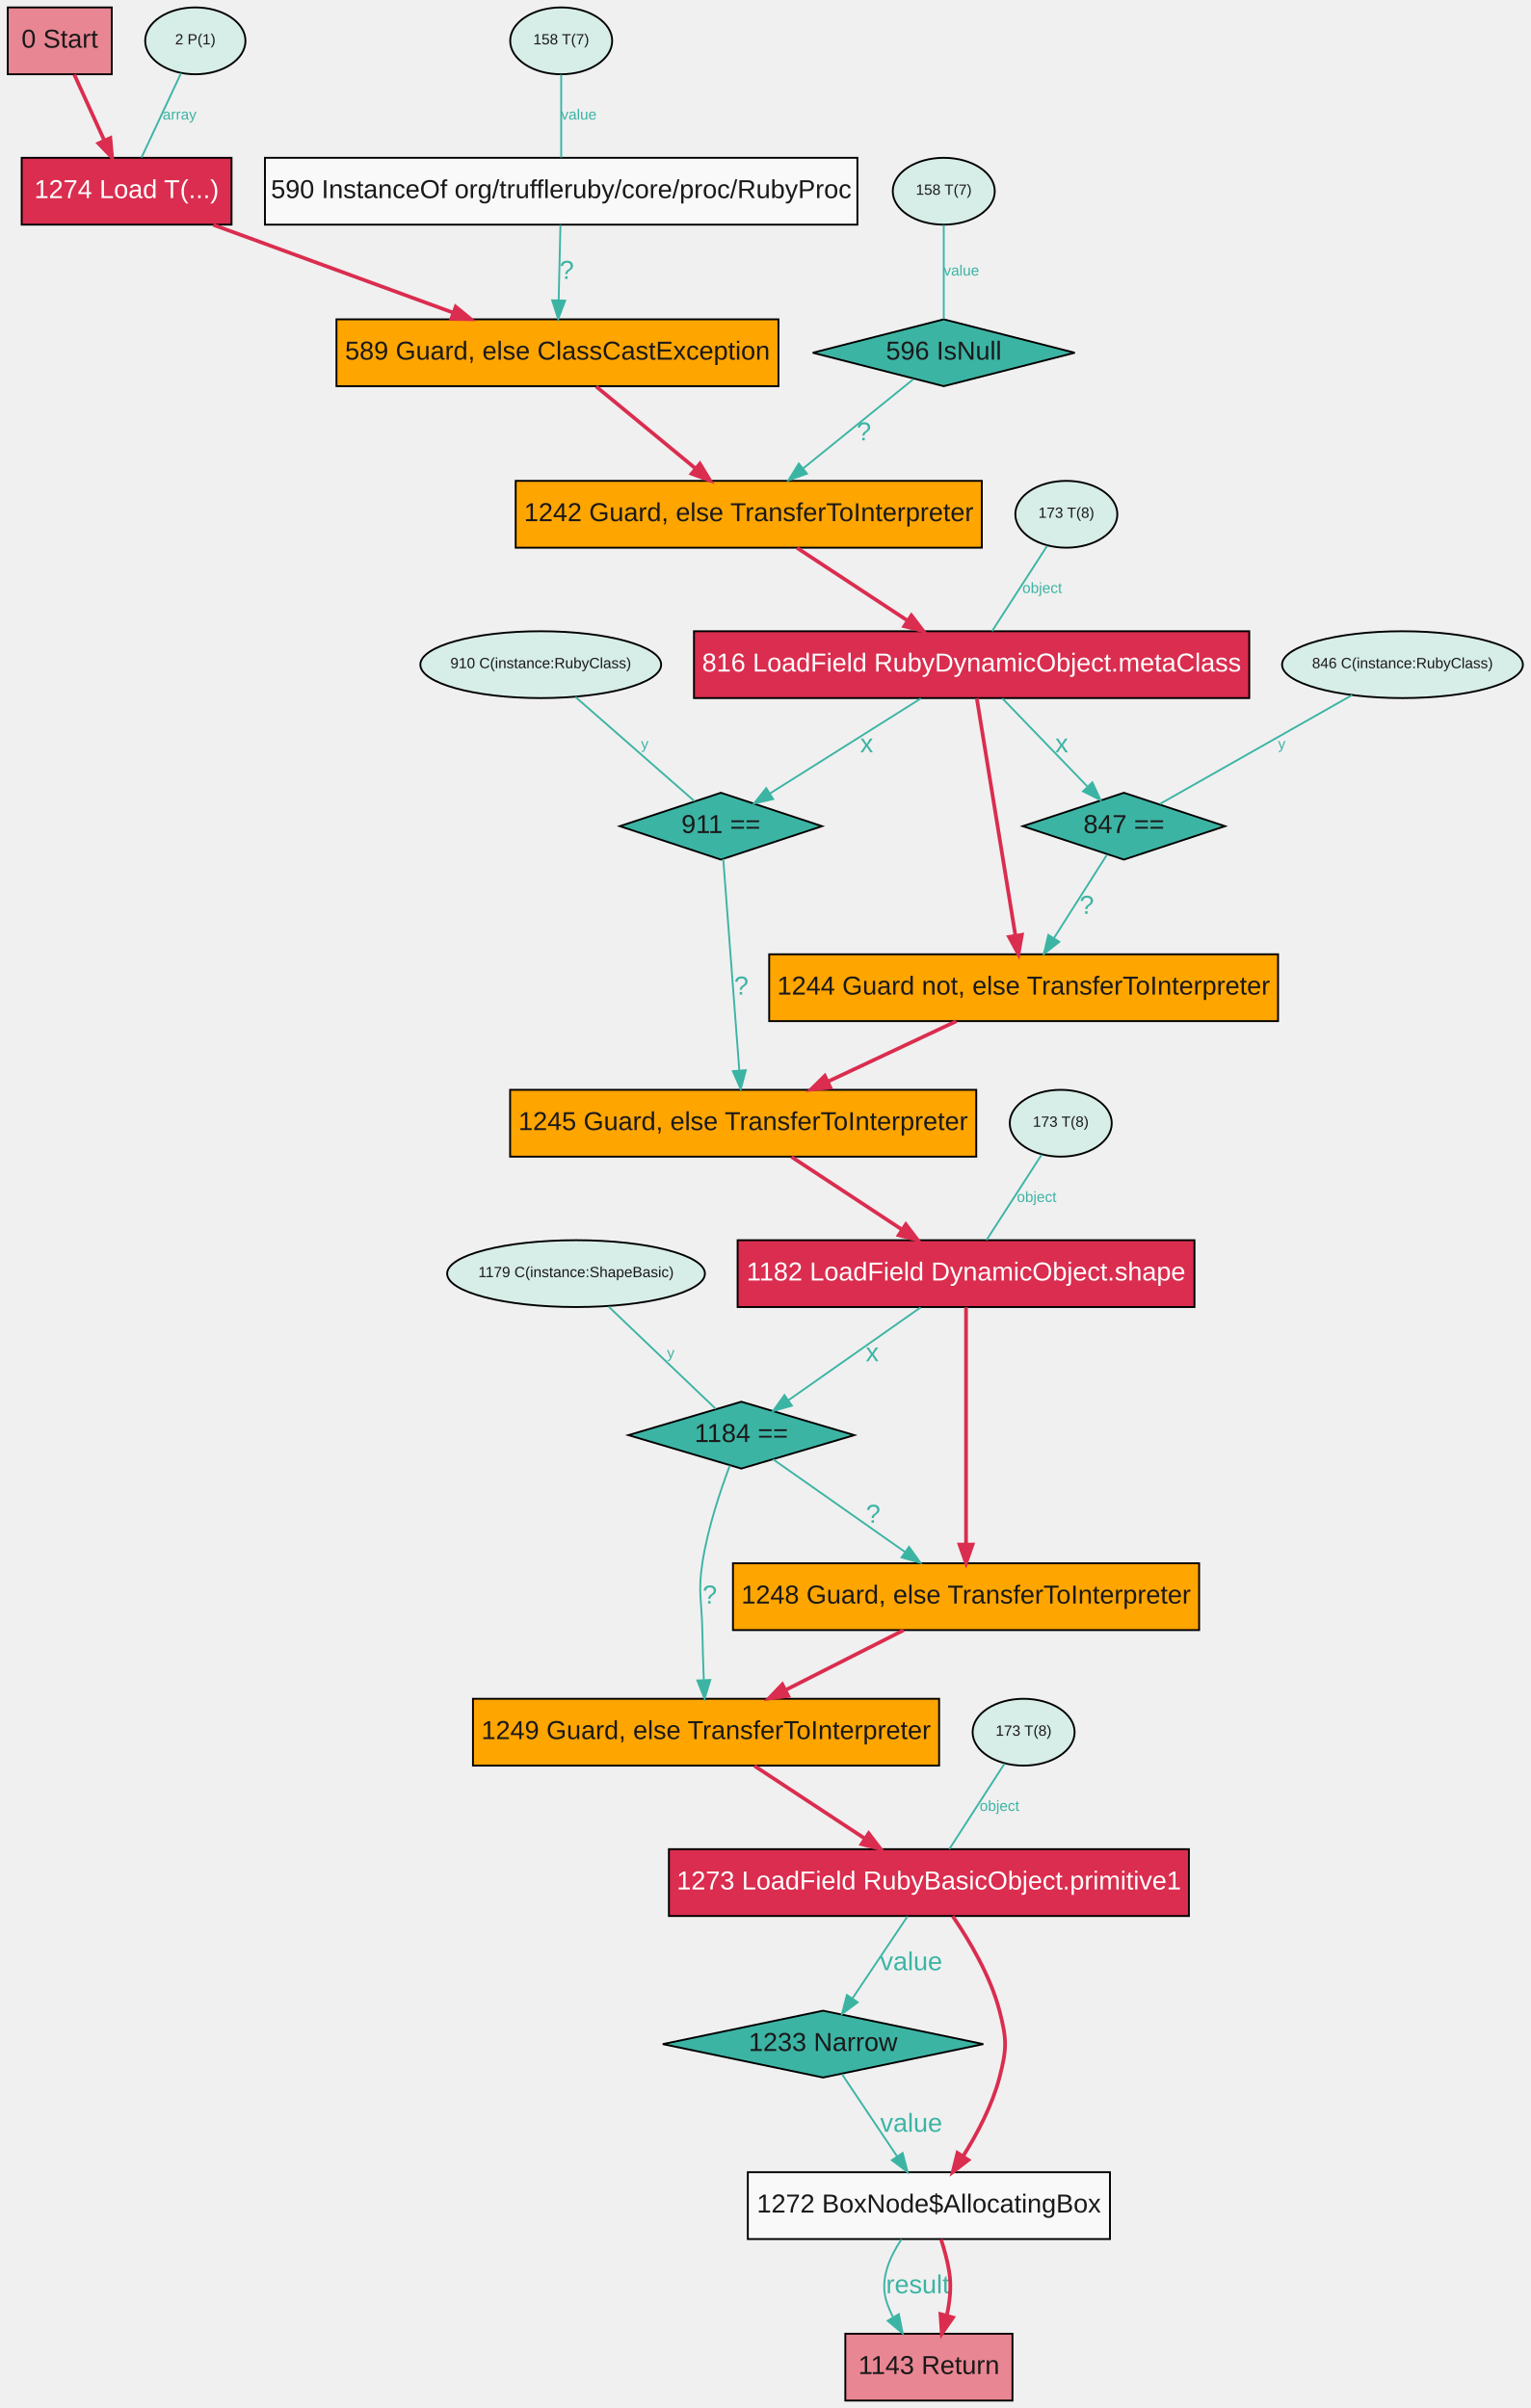
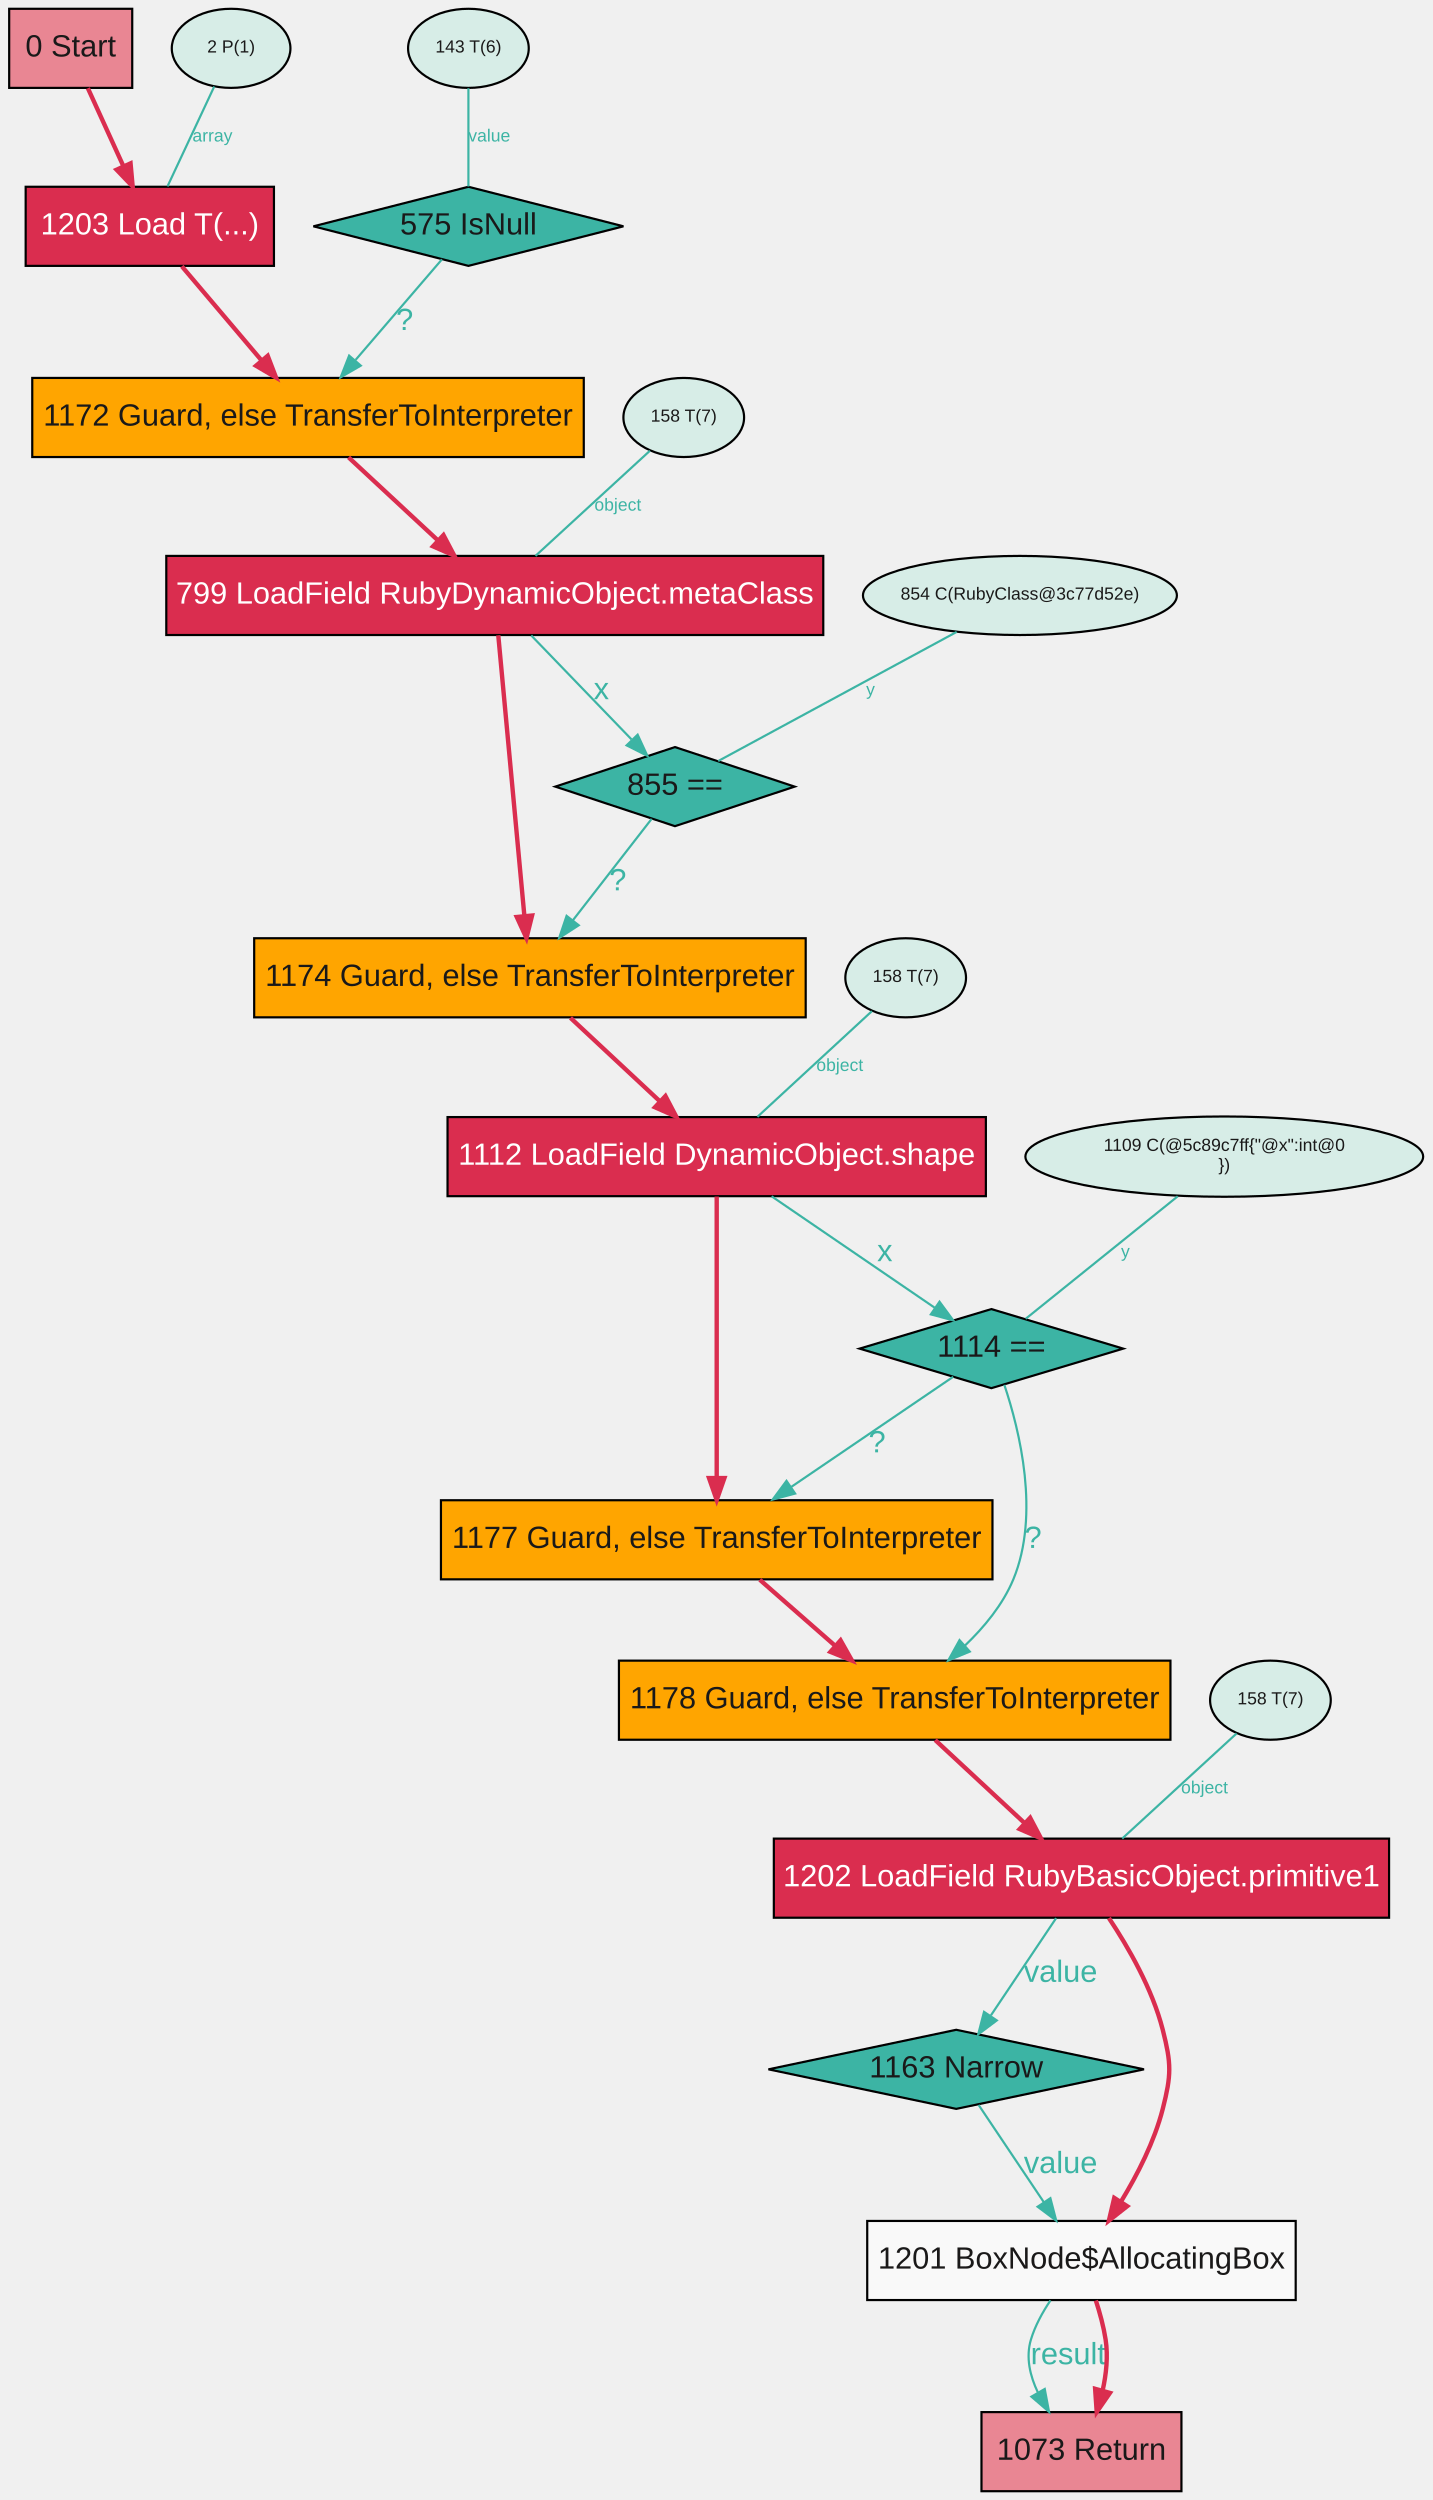
- <svg xmlns="http://www.w3.org/2000/svg" width="824pt" height="1297pt" viewBox="0.00 0.00 823.66 1297.00">
-   <g id="graph0" class="graph" transform="scale(1 1) rotate(0) translate(4 1293)">
+ <svg xmlns="http://www.w3.org/2000/svg" width="652pt" height="1138pt" viewBox="0.00 0.00 651.51 1137.77">
+   <g id="graph0" class="graph" transform="scale(1 1) rotate(0) translate(4 1133.77)">
    <g id="node1" class="node">
-       <polygon fill="#e98693" stroke="black" points="56,-1289 0,-1289 0,-1253 56,-1253 56,-1289" />
-       <text text-anchor="middle" x="28" y="-1267.3" font-family="Arial" font-size="14.00" fill="#1a1919">0 Start</text>
+       <polygon fill="#e98693" stroke="black" points="56,-1129.77 0,-1129.77 0,-1093.77 56,-1093.77 56,-1129.77" />
+       <text text-anchor="middle" x="28" y="-1108.07" font-family="Arial" font-size="14.00" fill="#1a1919">0 Start</text>
+     </g>
+     <g id="node15" class="node">
+       <polygon fill="#da2d4f" stroke="black" points="120.5,-1048.77 7.5,-1048.77 7.5,-1012.77 120.5,-1012.77 120.5,-1048.77" />
+       <text text-anchor="middle" x="64" y="-1027.07" font-family="Arial" font-size="14.00" fill="#ffffff">1203 Load T(...)</text>
+     </g>
+     <g id="edge25" class="edge">
+       <path fill="none" stroke="#da2d4f" stroke-width="2" d="M35.81,-1093.63C40.53,-1083.28 46.64,-1069.87 51.96,-1058.18" />
+       <polygon fill="#da2d4f" stroke="#da2d4f" stroke-width="2" points="55.24,-1059.43 56.2,-1048.88 48.87,-1056.53 55.24,-1059.43" />
+     </g>
+     <g id="node2" class="node">
+       <polygon fill="#3cb4a4" stroke="black" points="209,-1048.77 138.45,-1030.77 209,-1012.77 279.55,-1030.77 209,-1048.77" />
+       <text text-anchor="middle" x="209" y="-1027.07" font-family="Arial" font-size="14.00" fill="#1a1919">575 IsNull</text>
+     </g>
+     <g id="node9" class="node">
+       <polygon fill="#ffa500" stroke="black" points="261.5,-961.77 10.5,-961.77 10.5,-925.77 261.5,-925.77 261.5,-961.77" />
+       <text text-anchor="middle" x="136" y="-940.07" font-family="Arial" font-size="14.00" fill="#1a1919">1172 Guard, else TransferToInterpreter</text>
+     </g>
+     <g id="edge9" class="edge">
+       <path fill="none" stroke="#3cb4a4" d="M196.95,-1015.73C186.28,-1003.32 170.48,-984.91 157.63,-969.95" />
+       <polygon fill="#3cb4a4" stroke="#3cb4a4" points="160.02,-967.37 150.85,-962.06 154.71,-971.93 160.02,-967.37" />
+       <text text-anchor="middle" x="180" y="-983.57" font-family="arial" font-size="14.00" fill="#3cb4a4">?</text>
+     </g>
+     <g id="node3" class="node">
+       <polygon fill="#da2d4f" stroke="black" points="370.5,-880.77 71.5,-880.77 71.5,-844.77 370.5,-844.77 370.5,-880.77" />
+       <text text-anchor="middle" x="221" y="-859.07" font-family="Arial" font-size="14.00" fill="#ffffff">799 LoadField RubyDynamicObject.metaClass</text>
+     </g>
+     <g id="node4" class="node">
+       <polygon fill="#3cb4a4" stroke="black" points="303,-793.77 248.54,-775.77 303,-757.77 357.46,-775.77 303,-793.77" />
+       <text text-anchor="middle" x="303" y="-772.07" font-family="Arial" font-size="14.00" fill="#1a1919">855 ==</text>
+     </g>
+     <g id="edge2" class="edge">
+       <path fill="none" stroke="#3cb4a4" d="M237.59,-844.57C250.78,-830.9 269.27,-811.74 283.22,-797.27" />
+       <polygon fill="#3cb4a4" stroke="#3cb4a4" points="286.02,-799.41 290.45,-789.78 280.99,-794.55 286.02,-799.41" />
+       <text text-anchor="middle" x="269.5" y="-815.57" font-family="arial" font-size="14.00" fill="#3cb4a4">x</text>
+     </g>
+     <g id="node10" class="node">
+       <polygon fill="#ffa500" stroke="black" points="362.5,-706.77 111.5,-706.77 111.5,-670.77 362.5,-670.77 362.5,-706.77" />
+       <text text-anchor="middle" x="237" y="-685.07" font-family="Arial" font-size="14.00" fill="#1a1919">1174 Guard, else TransferToInterpreter</text>
+     </g>
+     <g id="edge1" class="edge">
+       <path fill="none" stroke="#da2d4f" stroke-width="2" d="M222.59,-844.65C225.37,-814.77 231.13,-752.88 234.46,-717.04" />
+       <polygon fill="#da2d4f" stroke="#da2d4f" stroke-width="2" points="237.97,-717.1 235.41,-706.82 231,-716.45 237.97,-717.1" />
+     </g>
+     <g id="edge11" class="edge">
+       <path fill="none" stroke="#3cb4a4" d="M292.4,-761.11C282.74,-748.68 268.25,-730.01 256.5,-714.89" />
+       <polygon fill="#3cb4a4" stroke="#3cb4a4" points="259.21,-712.67 250.31,-706.91 253.68,-716.96 259.21,-712.67" />
+       <text text-anchor="middle" x="277" y="-728.57" font-family="arial" font-size="14.00" fill="#3cb4a4">?</text>
+     </g>
+     <g id="node5" class="node">
+       <polygon fill="#e98693" stroke="black" points="533.5,-36 442.5,-36 442.5,0 533.5,0 533.5,-36" />
+       <text text-anchor="middle" x="488" y="-14.3" font-family="Arial" font-size="14.00" fill="#1a1919">1073 Return</text>
+     </g>
+     <g id="node6" class="node">
+       <polygon fill="#da2d4f" stroke="black" points="444.5,-625.38 199.5,-625.38 199.5,-589.38 444.5,-589.38 444.5,-625.38" />
+       <text text-anchor="middle" x="322" y="-603.68" font-family="Arial" font-size="14.00" fill="#ffffff">1112 LoadField DynamicObject.shape</text>
+     </g>
+     <g id="node7" class="node">
+       <polygon fill="#3cb4a4" stroke="black" points="447,-538 387.01,-520 447,-502 506.99,-520 447,-538" />
+       <text text-anchor="middle" x="447" y="-516.3" font-family="Arial" font-size="14.00" fill="#1a1919">1114 ==</text>
+     </g>
+     <g id="edge6" class="edge">
+       <path fill="none" stroke="#3cb4a4" d="M347,-589.31C368.54,-574.6 399.51,-553.44 421.26,-538.58" />
+       <polygon fill="#3cb4a4" stroke="#3cb4a4" points="423.4,-541.36 429.68,-532.83 419.45,-535.58 423.4,-541.36" />
+       <text text-anchor="middle" x="398.5" y="-559.8" font-family="arial" font-size="14.00" fill="#3cb4a4">x</text>
+     </g>
+     <g id="node11" class="node">
+       <polygon fill="#ffa500" stroke="black" points="447.5,-451 196.5,-451 196.5,-415 447.5,-415 447.5,-451" />
+       <text text-anchor="middle" x="322" y="-429.3" font-family="Arial" font-size="14.00" fill="#1a1919">1177 Guard, else TransferToInterpreter</text>
+     </g>
+     <g id="edge5" class="edge">
+       <path fill="none" stroke="#da2d4f" stroke-width="2" d="M322,-589.23C322,-559.28 322,-497.25 322,-461.33" />
+       <polygon fill="#da2d4f" stroke="#da2d4f" stroke-width="2" points="325.5,-461.09 322,-451.09 318.5,-461.09 325.5,-461.09" />
+     </g>
+     <g id="edge13" class="edge">
+       <path fill="none" stroke="#3cb4a4" d="M429.62,-507.18C410.62,-494.26 379.71,-473.24 355.88,-457.04" />
+       <polygon fill="#3cb4a4" stroke="#3cb4a4" points="357.69,-454.04 347.46,-451.31 353.76,-459.83 357.69,-454.04" />
+       <text text-anchor="middle" x="395" y="-472.8" font-family="arial" font-size="14.00" fill="#3cb4a4">?</text>
+     </g>
+     <g id="node12" class="node">
+       <polygon fill="#ffa500" stroke="black" points="528.5,-378 277.5,-378 277.5,-342 528.5,-342 528.5,-378" />
+       <text text-anchor="middle" x="403" y="-356.3" font-family="Arial" font-size="14.00" fill="#1a1919">1178 Guard, else TransferToInterpreter</text>
+     </g>
+     <g id="edge15" class="edge">
+       <path fill="none" stroke="#3cb4a4" d="M452.9,-503.52C459.91,-482.59 469.22,-444.49 457,-415 452.24,-403.52 443.73,-393.2 434.85,-384.74" />
+       <polygon fill="#3cb4a4" stroke="#3cb4a4" points="437.17,-382.12 427.37,-378.08 432.51,-387.35 437.17,-382.12" />
+       <text text-anchor="middle" x="466" y="-429.3" font-family="arial" font-size="14.00" fill="#3cb4a4">?</text>
+     </g>
+     <g id="node8" class="node">
+       <polygon fill="#3cb4a4" stroke="black" points="431,-210 345.54,-192 431,-174 516.46,-192 431,-210" />
+       <text text-anchor="middle" x="431" y="-188.3" font-family="Arial" font-size="14.00" fill="#1a1919">1163 Narrow</text>
+     </g>
+     <g id="node13" class="node">
+       <polygon fill="#f9f9f9" stroke="black" points="585.5,-123 390.5,-123 390.5,-87 585.5,-87 585.5,-123" />
+       <text text-anchor="middle" x="488" y="-101.3" font-family="Arial" font-size="14.00" fill="#1a1919">1201 BoxNode$AllocatingBox</text>
+     </g>
+     <g id="edge17" class="edge">
+       <path fill="none" stroke="#3cb4a4" d="M441.19,-175.8C449.41,-163.54 461.16,-146.03 470.82,-131.61" />
+       <polygon fill="#3cb4a4" stroke="#3cb4a4" points="473.86,-133.36 476.53,-123.11 468.05,-129.47 473.86,-133.36" />
+       <text text-anchor="middle" x="478.5" y="-144.8" font-family="arial" font-size="14.00" fill="#3cb4a4">value</text>
+     </g>
+     <g id="edge10" class="edge">
+       <path fill="none" stroke="#da2d4f" stroke-width="2" d="M154.44,-925.63C166.36,-914.55 182.04,-899.98 195.19,-887.76" />
+       <polygon fill="#da2d4f" stroke="#da2d4f" stroke-width="2" points="197.65,-890.25 202.59,-880.88 192.88,-885.12 197.65,-890.25" />
+     </g>
+     <g id="edge12" class="edge">
+       <path fill="none" stroke="#da2d4f" stroke-width="2" d="M255.44,-670.54C267.36,-659.41 283.04,-644.77 296.19,-632.49" />
+       <polygon fill="#da2d4f" stroke="#da2d4f" stroke-width="2" points="298.67,-634.96 303.59,-625.58 293.89,-629.84 298.67,-634.96" />
+     </g>
+     <g id="edge14" class="edge">
+       <path fill="none" stroke="#da2d4f" stroke-width="2" d="M341.61,-414.81C351.86,-405.83 364.56,-394.69 375.75,-384.89" />
+       <polygon fill="#da2d4f" stroke="#da2d4f" stroke-width="2" points="378.36,-387.25 383.57,-378.03 373.75,-381.99 378.36,-387.25" />
+     </g>
+     <g id="node14" class="node">
+       <polygon fill="#da2d4f" stroke="black" points="628,-297 348,-297 348,-261 628,-261 628,-297" />
+       <text text-anchor="middle" x="488" y="-275.3" font-family="Arial" font-size="14.00" fill="#ffffff">1202 LoadField RubyBasicObject.primitive1</text>
+     </g>
+     <g id="edge16" class="edge">
+       <path fill="none" stroke="#da2d4f" stroke-width="2" d="M421.44,-341.86C433.36,-330.78 449.04,-316.21 462.19,-303.99" />
+       <polygon fill="#da2d4f" stroke="#da2d4f" stroke-width="2" points="464.65,-306.48 469.59,-297.11 459.88,-301.35 464.65,-306.48" />
+     </g>
+     <g id="edge4" class="edge">
+       <path fill="none" stroke="#3cb4a4" d="M473.9,-86.84C470.28,-81.46 466.88,-75.27 465,-69 462.59,-60.93 464.56,-52.49 468.19,-44.89" />
+       <polygon fill="#3cb4a4" stroke="#3cb4a4" points="471.29,-46.53 473.25,-36.12 465.22,-43.03 471.29,-46.53" />
+       <text text-anchor="middle" x="482" y="-57.8" font-family="arial" font-size="14.00" fill="#3cb4a4">result</text>
+     </g>
+     <g id="edge18" class="edge">
+       <path fill="none" stroke="#da2d4f" stroke-width="2" d="M494.55,-86.8C496.37,-81.21 498.09,-74.92 499,-69 500.17,-61.39 499.29,-53.2 497.61,-45.71" />
+       <polygon fill="#da2d4f" stroke="#da2d4f" stroke-width="2" points="500.97,-44.74 494.94,-36.02 494.22,-46.59 500.97,-44.74" />
+     </g>
+     <g id="edge8" class="edge">
+       <path fill="none" stroke="#3cb4a4" d="M476.47,-260.8C467.93,-248.07 456.19,-230.57 446.78,-216.54" />
+       <polygon fill="#3cb4a4" stroke="#3cb4a4" points="449.47,-214.26 440.99,-207.9 443.66,-218.16 449.47,-214.26" />
+       <text text-anchor="middle" x="478.5" y="-231.8" font-family="arial" font-size="14.00" fill="#3cb4a4">value</text>
+     </g>
+     <g id="edge19" class="edge">
+       <path fill="none" stroke="#da2d4f" stroke-width="2" d="M500.49,-260.84C509.27,-247.66 520.26,-228.63 525,-210 528.95,-194.49 528.95,-189.51 525,-174 521.22,-159.16 513.48,-144.06 506.04,-131.87" />
+       <polygon fill="#da2d4f" stroke="#da2d4f" stroke-width="2" points="508.82,-129.71 500.49,-123.16 502.92,-133.48 508.82,-129.71" />
+     </g>
+     <g id="edge26" class="edge">
+       <path fill="none" stroke="#da2d4f" stroke-width="2" d="M78.57,-1012.57C89.01,-1000.24 103.24,-983.45 114.92,-969.66" />
+       <polygon fill="#da2d4f" stroke="#da2d4f" stroke-width="2" points="117.66,-971.84 121.45,-961.94 112.32,-967.31 117.66,-971.84" />
+     </g>
+     <g id="node16" class="node">
+       <ellipse fill="#d7ede7" stroke="black" cx="460" cy="-862.77" rx="71.44" ry="18" />
+       <text text-anchor="middle" x="460" y="-860.87" font-family="Arial" font-size="8.00" fill="#1a1919">854 C(RubyClass@3c77d52e)</text>
+     </g>
+     <g id="edge3" class="edge">
+       <path fill="none" stroke="#3cb4a4" d="M431.2,-846.18C399.69,-829.12 350.02,-802.23 322.68,-787.42" />
+       <text text-anchor="middle" x="392" y="-817.37" font-family="arial" font-size="8.00" fill="#3cb4a4">y</text>
+     </g>
+     <g id="node17" class="node">
+       <ellipse fill="#d7ede7" stroke="black" cx="553" cy="-607.38" rx="90.52" ry="18.27" />
+       <text text-anchor="middle" x="553" y="-609.98" font-family="Arial" font-size="8.00" fill="#1a1919">1109 C(@5c89c7ff{"@x":int@0</text>
+       <text text-anchor="middle" x="553" y="-600.98" font-family="Arial" font-size="8.00" fill="#1a1919">})</text>
+     </g>
+     <g id="edge7" class="edge">
+       <path fill="none" stroke="#3cb4a4" d="M531.8,-589.31C511.38,-572.86 480.97,-548.36 462.65,-533.61" />
+       <text text-anchor="middle" x="508" y="-561.6" font-family="arial" font-size="8.00" fill="#3cb4a4">y</text>
+     </g>
+     <g id="node18" class="node">
+       <ellipse fill="#d7ede7" stroke="black" cx="209" cy="-1111.77" rx="27.46" ry="18" />
+       <text text-anchor="middle" x="209" y="-1109.87" font-family="Arial" font-size="8.00" fill="#1a1919">143 T(6)</text>
+     </g>
+     <g id="edge20" class="edge">
+       <path fill="none" stroke="#3cb4a4" d="M209,-1093.63C209,-1080.38 209,-1062.12 209,-1048.88" />
+       <text text-anchor="middle" x="218.5" y="-1069.37" font-family="arial" font-size="8.00" fill="#3cb4a4">value</text>
    </g>
    <g id="node19" class="node">
-       <polygon fill="#da2d4f" stroke="black" points="120.5,-1208 7.5,-1208 7.5,-1172 120.5,-1172 120.5,-1208" />
-       <text text-anchor="middle" x="64" y="-1186.3" font-family="Arial" font-size="14.00" fill="#ffffff">1274 Load T(...)</text>
-     </g>
-     <g id="edge32" class="edge">
-       <path fill="none" stroke="#da2d4f" stroke-width="2" d="M35.81,-1252.86C40.53,-1242.51 46.64,-1229.1 51.96,-1217.41" />
-       <polygon fill="#da2d4f" stroke="#da2d4f" stroke-width="2" points="55.24,-1218.66 56.2,-1208.11 48.87,-1215.76 55.24,-1218.66" />
-     </g>
-     <g id="node2" class="node">
-       <polygon fill="#ffa500" stroke="black" points="415,-1121 177,-1121 177,-1085 415,-1085 415,-1121" />
-       <text text-anchor="middle" x="296" y="-1099.3" font-family="Arial" font-size="14.00" fill="#1a1919">589 Guard, else ClassCastException</text>
-     </g>
-     <g id="node12" class="node">
-       <polygon fill="#ffa500" stroke="black" points="524.5,-1034 273.5,-1034 273.5,-998 524.5,-998 524.5,-1034" />
-       <text text-anchor="middle" x="399" y="-1012.3" font-family="Arial" font-size="14.00" fill="#1a1919">1242 Guard, else TransferToInterpreter</text>
-     </g>
-     <g id="edge2" class="edge">
-       <path fill="none" stroke="#da2d4f" stroke-width="2" d="M316.84,-1084.8C332.2,-1072.13 353.28,-1054.73 370.24,-1040.74" />
-       <polygon fill="#da2d4f" stroke="#da2d4f" stroke-width="2" points="372.7,-1043.24 378.19,-1034.18 368.25,-1037.84 372.7,-1043.24" />
-     </g>
-     <g id="node3" class="node">
-       <polygon fill="#f9f9f9" stroke="black" points="457.5,-1208 138.5,-1208 138.5,-1172 457.5,-1172 457.5,-1208" />
-       <text text-anchor="middle" x="298" y="-1186.3" font-family="Arial" font-size="14.00" fill="#1a1919">590 InstanceOf org/truffleruby/core/proc/RubyProc</text>
-     </g>
-     <g id="edge1" class="edge">
-       <path fill="none" stroke="#3cb4a4" d="M297.6,-1171.8C297.32,-1160.16 296.95,-1144.55 296.64,-1131.24" />
-       <polygon fill="#3cb4a4" stroke="#3cb4a4" points="300.14,-1131.09 296.4,-1121.18 293.14,-1131.26 300.14,-1131.09" />
-       <text text-anchor="middle" x="301" y="-1142.8" font-family="arial" font-size="14.00" fill="#3cb4a4">?</text>
-     </g>
-     <g id="node4" class="node">
-       <polygon fill="#3cb4a4" stroke="black" points="504,-1121 433.45,-1103 504,-1085 574.55,-1103 504,-1121" />
-       <text text-anchor="middle" x="504" y="-1099.3" font-family="Arial" font-size="14.00" fill="#1a1919">596 IsNull</text>
-     </g>
-     <g id="edge13" class="edge">
-       <path fill="none" stroke="#3cb4a4" d="M487.59,-1088.72C471.75,-1075.89 447.4,-1056.18 428.23,-1040.66" />
-       <polygon fill="#3cb4a4" stroke="#3cb4a4" points="430.35,-1037.88 420.37,-1034.3 425.95,-1043.32 430.35,-1037.88" />
-       <text text-anchor="middle" x="461" y="-1055.8" font-family="arial" font-size="14.00" fill="#3cb4a4">?</text>
-     </g>
-     <g id="node5" class="node">
-       <polygon fill="#da2d4f" stroke="black" points="668.5,-953 369.5,-953 369.5,-917 668.5,-917 668.5,-953" />
-       <text text-anchor="middle" x="519" y="-931.3" font-family="Arial" font-size="14.00" fill="#ffffff">816 LoadField RubyDynamicObject.metaClass</text>
-     </g>
-     <g id="node6" class="node">
-       <polygon fill="#3cb4a4" stroke="black" points="601,-866 546.54,-848 601,-830 655.46,-848 601,-866" />
-       <text text-anchor="middle" x="601" y="-844.3" font-family="Arial" font-size="14.00" fill="#1a1919">847 ==</text>
-     </g>
-     <g id="edge4" class="edge">
-       <path fill="none" stroke="#3cb4a4" d="M535.59,-916.8C548.78,-903.13 567.27,-883.97 581.22,-869.5" />
-       <polygon fill="#3cb4a4" stroke="#3cb4a4" points="584.02,-871.64 588.45,-862.01 578.99,-866.78 584.02,-871.64" />
-       <text text-anchor="middle" x="567.5" y="-887.8" font-family="arial" font-size="14.00" fill="#3cb4a4">x</text>
-     </g>
-     <g id="node7" class="node">
-       <polygon fill="#3cb4a4" stroke="black" points="384,-866 329.54,-848 384,-830 438.46,-848 384,-866" />
-       <text text-anchor="middle" x="384" y="-844.3" font-family="Arial" font-size="14.00" fill="#1a1919">911 ==</text>
-     </g>
-     <g id="edge6" class="edge">
-       <path fill="none" stroke="#3cb4a4" d="M491.68,-916.8C468.01,-901.9 433.98,-880.47 410.54,-865.71" />
-       <polygon fill="#3cb4a4" stroke="#3cb4a4" points="412.14,-862.58 401.81,-860.22 408.41,-868.51 412.14,-862.58" />
-       <text text-anchor="middle" x="462.5" y="-887.8" font-family="arial" font-size="14.00" fill="#3cb4a4">x</text>
-     </g>
-     <g id="node13" class="node">
-       <polygon fill="#ffa500" stroke="black" points="684,-779 410,-779 410,-743 684,-743 684,-779" />
-       <text text-anchor="middle" x="547" y="-757.3" font-family="Arial" font-size="14.00" fill="#1a1919">1244 Guard not, else TransferToInterpreter</text>
-     </g>
-     <g id="edge3" class="edge">
-       <path fill="none" stroke="#da2d4f" stroke-width="2" d="M521.79,-916.88C526.65,-887 536.73,-825.11 542.56,-789.27" />
-       <polygon fill="#da2d4f" stroke="#da2d4f" stroke-width="2" points="546.07,-789.48 544.22,-779.05 539.16,-788.36 546.07,-789.48" />
-     </g>
-     <g id="edge15" class="edge">
-       <path fill="none" stroke="#3cb4a4" d="M591.84,-832.58C584.06,-820.34 572.72,-802.48 563.38,-787.79" />
-       <polygon fill="#3cb4a4" stroke="#3cb4a4" points="566.2,-785.69 557.88,-779.13 560.29,-789.45 566.2,-785.69" />
-       <text text-anchor="middle" x="581" y="-800.8" font-family="arial" font-size="14.00" fill="#3cb4a4">?</text>
-     </g>
-     <g id="node14" class="node">
-       <polygon fill="#ffa500" stroke="black" points="521.5,-706 270.5,-706 270.5,-670 521.5,-670 521.5,-706" />
-       <text text-anchor="middle" x="396" y="-684.3" font-family="Arial" font-size="14.00" fill="#1a1919">1245 Guard, else TransferToInterpreter</text>
-     </g>
-     <g id="edge17" class="edge">
-       <path fill="none" stroke="#3cb4a4" d="M385.26,-830.39C387.32,-803.34 391.41,-749.5 393.9,-716.62" />
-       <polygon fill="#3cb4a4" stroke="#3cb4a4" points="397.42,-716.58 394.68,-706.34 390.44,-716.05 397.42,-716.58" />
-       <text text-anchor="middle" x="395" y="-757.3" font-family="arial" font-size="14.00" fill="#3cb4a4">?</text>
-     </g>
-     <g id="node8" class="node">
-       <polygon fill="#e98693" stroke="black" points="541,-36 451,-36 451,0 541,0 541,-36" />
-       <text text-anchor="middle" x="496" y="-14.3" font-family="Arial" font-size="14.00" fill="#1a1919">1143 Return</text>
-     </g>
-     <g id="node9" class="node">
-       <polygon fill="#da2d4f" stroke="black" points="639,-625 393,-625 393,-589 639,-589 639,-625" />
-       <text text-anchor="middle" x="516" y="-603.3" font-family="Arial" font-size="14.00" fill="#ffffff">1182 LoadField DynamicObject.shape</text>
-     </g>
-     <g id="node10" class="node">
-       <polygon fill="#3cb4a4" stroke="black" points="395,-538 334.17,-520 395,-502 455.83,-520 395,-538" />
-       <text text-anchor="middle" x="395" y="-516.3" font-family="Arial" font-size="14.00" fill="#1a1919">1184 ==</text>
-     </g>
-     <g id="edge10" class="edge">
-       <path fill="none" stroke="#3cb4a4" d="M491.51,-588.8C470.85,-574.28 441.37,-553.57 420.44,-538.87" />
-       <polygon fill="#3cb4a4" stroke="#3cb4a4" points="422.24,-535.86 412.04,-532.97 418.21,-541.59 422.24,-535.86" />
-       <text text-anchor="middle" x="465.5" y="-559.8" font-family="arial" font-size="14.00" fill="#3cb4a4">x</text>
-     </g>
-     <g id="node15" class="node">
-       <polygon fill="#ffa500" stroke="black" points="641.5,-451 390.5,-451 390.5,-415 641.5,-415 641.5,-451" />
-       <text text-anchor="middle" x="516" y="-429.3" font-family="Arial" font-size="14.00" fill="#1a1919">1248 Guard, else TransferToInterpreter</text>
-     </g>
-     <g id="edge9" class="edge">
-       <path fill="none" stroke="#da2d4f" stroke-width="2" d="M516,-588.88C516,-559 516,-497.11 516,-461.27" />
-       <polygon fill="#da2d4f" stroke="#da2d4f" stroke-width="2" points="519.5,-461.05 516,-451.05 512.5,-461.05 519.5,-461.05" />
-     </g>
-     <g id="edge19" class="edge">
-       <path fill="none" stroke="#3cb4a4" d="M412.08,-507C430.45,-494.1 460.1,-473.27 483.04,-457.15" />
-       <polygon fill="#3cb4a4" stroke="#3cb4a4" points="485.3,-459.84 491.47,-451.23 481.27,-454.12 485.3,-459.84" />
-       <text text-anchor="middle" x="466" y="-472.8" font-family="arial" font-size="14.00" fill="#3cb4a4">?</text>
-     </g>
-     <g id="node16" class="node">
-       <polygon fill="#ffa500" stroke="black" points="501.5,-378 250.5,-378 250.5,-342 501.5,-342 501.5,-378" />
-       <text text-anchor="middle" x="376" y="-356.3" font-family="Arial" font-size="14.00" fill="#1a1919">1249 Guard, else TransferToInterpreter</text>
+       <ellipse fill="#d7ede7" stroke="black" cx="307" cy="-943.77" rx="27.46" ry="18" />
+       <text text-anchor="middle" x="307" y="-941.87" font-family="Arial" font-size="8.00" fill="#1a1919">158 T(7)</text>
    </g>
    <g id="edge21" class="edge">
-       <path fill="none" stroke="#3cb4a4" d="M388.81,-503.64C383.68,-490.06 376.8,-469.57 374,-451 371.61,-435.18 373.7,-431 374,-415 374.16,-406.29 374.47,-396.8 374.79,-388.24" />
-       <polygon fill="#3cb4a4" stroke="#3cb4a4" points="378.3,-388.15 375.21,-378.02 371.31,-387.87 378.3,-388.15" />
-       <text text-anchor="middle" x="378" y="-429.3" font-family="arial" font-size="14.00" fill="#3cb4a4">?</text>
-     </g>
-     <g id="node11" class="node">
-       <polygon fill="#3cb4a4" stroke="black" points="439,-210 352.7,-192 439,-174 525.3,-192 439,-210" />
-       <text text-anchor="middle" x="439" y="-188.3" font-family="Arial" font-size="14.00" fill="#1a1919">1233 Narrow</text>
-     </g>
-     <g id="node17" class="node">
-       <polygon fill="#f9f9f9" stroke="black" points="593.5,-123 398.5,-123 398.5,-87 593.5,-87 593.5,-123" />
-       <text text-anchor="middle" x="496" y="-101.3" font-family="Arial" font-size="14.00" fill="#1a1919">1272 BoxNode$AllocatingBox</text>
+       <path fill="none" stroke="#3cb4a4" d="M291.62,-928.65C277.03,-915.24 255.08,-895.08 239.53,-880.79" />
+       <text text-anchor="middle" x="277" y="-901.37" font-family="arial" font-size="8.00" fill="#3cb4a4">object</text>
+     </g>
+     <g id="node20" class="node">
+       <ellipse fill="#d7ede7" stroke="black" cx="408" cy="-688.77" rx="27.46" ry="18" />
+       <text text-anchor="middle" x="408" y="-686.87" font-family="Arial" font-size="8.00" fill="#1a1919">158 T(7)</text>
+     </g>
+     <g id="edge22" class="edge">
+       <path fill="none" stroke="#3cb4a4" d="M392.62,-673.58C378.03,-660.11 356.08,-639.85 340.53,-625.49" />
+       <text text-anchor="middle" x="378" y="-646.37" font-family="arial" font-size="8.00" fill="#3cb4a4">object</text>
+     </g>
+     <g id="node21" class="node">
+       <ellipse fill="#d7ede7" stroke="black" cx="574" cy="-360" rx="27.46" ry="18" />
+       <text text-anchor="middle" x="574" y="-358.1" font-family="Arial" font-size="8.00" fill="#1a1919">158 T(7)</text>
    </g>
    <g id="edge23" class="edge">
-       <path fill="none" stroke="#3cb4a4" d="M449.19,-175.8C457.41,-163.54 469.16,-146.03 478.82,-131.61" />
-       <polygon fill="#3cb4a4" stroke="#3cb4a4" points="481.86,-133.36 484.53,-123.11 476.05,-129.47 481.86,-133.36" />
-       <text text-anchor="middle" x="486.5" y="-144.8" font-family="arial" font-size="14.00" fill="#3cb4a4">value</text>
-     </g>
-     <g id="edge14" class="edge">
-       <path fill="none" stroke="#da2d4f" stroke-width="2" d="M425.04,-997.86C442.49,-986.37 465.67,-971.11 484.63,-958.63" />
-       <polygon fill="#da2d4f" stroke="#da2d4f" stroke-width="2" points="486.58,-961.53 493.01,-953.11 482.74,-955.68 486.58,-961.53" />
-     </g>
-     <g id="edge16" class="edge">
-       <path fill="none" stroke="#da2d4f" stroke-width="2" d="M510.83,-742.99C490.07,-733.23 463.79,-720.88 441.62,-710.45" />
-       <polygon fill="#da2d4f" stroke="#da2d4f" stroke-width="2" points="442.94,-707.2 432.4,-706.11 439.96,-713.54 442.94,-707.2" />
-     </g>
-     <g id="edge18" class="edge">
-       <path fill="none" stroke="#da2d4f" stroke-width="2" d="M422.04,-669.86C439.49,-658.37 462.67,-643.11 481.63,-630.63" />
-       <polygon fill="#da2d4f" stroke="#da2d4f" stroke-width="2" points="483.58,-633.53 490.01,-625.11 479.74,-627.68 483.58,-633.53" />
-     </g>
-     <g id="edge20" class="edge">
-       <path fill="none" stroke="#da2d4f" stroke-width="2" d="M482.47,-414.99C463.39,-405.32 439.29,-393.1 418.85,-382.73" />
-       <polygon fill="#da2d4f" stroke="#da2d4f" stroke-width="2" points="420.25,-379.52 409.75,-378.11 417.08,-385.76 420.25,-379.52" />
-     </g>
-     <g id="node18" class="node">
-       <polygon fill="#da2d4f" stroke="black" points="636,-297 356,-297 356,-261 636,-261 636,-297" />
-       <text text-anchor="middle" x="496" y="-275.3" font-family="Arial" font-size="14.00" fill="#ffffff">1273 LoadField RubyBasicObject.primitive1</text>
-     </g>
-     <g id="edge22" class="edge">
-       <path fill="none" stroke="#da2d4f" stroke-width="2" d="M402.04,-341.86C419.49,-330.37 442.67,-315.11 461.63,-302.63" />
-       <polygon fill="#da2d4f" stroke="#da2d4f" stroke-width="2" points="463.58,-305.53 470.01,-297.11 459.74,-299.68 463.58,-305.53" />
-     </g>
-     <g id="edge8" class="edge">
-       <path fill="none" stroke="#3cb4a4" d="M481.25,-86.88C474.89,-77.44 469.6,-65.35 473,-54 473.91,-50.96 475.17,-47.95 476.65,-45.03" />
-       <polygon fill="#3cb4a4" stroke="#3cb4a4" points="479.82,-46.55 481.9,-36.16 473.79,-42.98 479.82,-46.55" />
-       <text text-anchor="middle" x="490" y="-57.8" font-family="arial" font-size="14.00" fill="#3cb4a4">result</text>
+       <path fill="none" stroke="#3cb4a4" d="M558.62,-344.88C544.03,-331.47 522.08,-311.31 506.53,-297.02" />
+       <text text-anchor="middle" x="544" y="-317.6" font-family="arial" font-size="8.00" fill="#3cb4a4">object</text>
+     </g>
+     <g id="node22" class="node">
+       <ellipse fill="#d7ede7" stroke="black" cx="101" cy="-1111.77" rx="27" ry="18" />
+       <text text-anchor="middle" x="101" y="-1109.87" font-family="Arial" font-size="8.00" fill="#1a1919">2 P(1)</text>
    </g>
    <g id="edge24" class="edge">
-       <path fill="none" stroke="#da2d4f" stroke-width="2" d="M502.55,-86.8C504.37,-81.21 506.09,-74.92 507,-69 508.17,-61.39 507.29,-53.2 505.61,-45.71" />
-       <polygon fill="#da2d4f" stroke="#da2d4f" stroke-width="2" points="508.97,-44.74 502.94,-36.02 502.22,-46.59 508.97,-44.74" />
-     </g>
-     <g id="edge12" class="edge">
-       <path fill="none" stroke="#3cb4a4" d="M484.47,-260.8C475.98,-248.14 464.34,-230.79 454.96,-216.8" />
-       <polygon fill="#3cb4a4" stroke="#3cb4a4" points="457.66,-214.54 449.18,-208.18 451.84,-218.44 457.66,-214.54" />
-       <text text-anchor="middle" x="486.5" y="-231.8" font-family="arial" font-size="14.00" fill="#3cb4a4">value</text>
-     </g>
-     <g id="edge25" class="edge">
-       <path fill="none" stroke="#da2d4f" stroke-width="2" d="M508.83,-260.89C517.84,-247.74 529.13,-228.71 534,-210 538.03,-194.52 538.03,-189.48 534,-174 530.12,-159.09 522.16,-143.98 514.53,-131.8" />
-       <polygon fill="#da2d4f" stroke="#da2d4f" stroke-width="2" points="517.24,-129.55 508.83,-123.11 511.39,-133.39 517.24,-129.55" />
-     </g>
-     <g id="edge33" class="edge">
-       <path fill="none" stroke="#da2d4f" stroke-width="2" d="M110.67,-1171.9C147.95,-1158.24 200.33,-1139.05 239.9,-1124.56" />
-       <polygon fill="#da2d4f" stroke="#da2d4f" stroke-width="2" points="241.22,-1127.8 249.4,-1121.07 238.81,-1121.23 241.22,-1127.8" />
-     </g>
-     <g id="node20" class="node">
-       <ellipse fill="#d7ede7" stroke="black" cx="751" cy="-935" rx="64.83" ry="18" />
-       <text text-anchor="middle" x="751" y="-933.1" font-family="Arial" font-size="8.00" fill="#1a1919">846 C(instance:RubyClass)</text>
-     </g>
-     <g id="edge5" class="edge">
-       <path fill="none" stroke="#3cb4a4" d="M723.84,-918.61C693.95,-901.67 646.67,-874.88 620.34,-859.96" />
-       <text text-anchor="middle" x="686" y="-889.6" font-family="arial" font-size="8.00" fill="#3cb4a4">y</text>
-     </g>
-     <g id="node21" class="node">
-       <ellipse fill="#d7ede7" stroke="black" cx="287" cy="-935" rx="64.83" ry="18" />
-       <text text-anchor="middle" x="287" y="-933.1" font-family="Arial" font-size="8.00" fill="#1a1919">910 C(instance:RubyClass)</text>
-     </g>
-     <g id="edge7" class="edge">
-       <path fill="none" stroke="#3cb4a4" d="M305.7,-917.61C324.42,-901.21 352.81,-876.33 369.77,-861.47" />
-       <text text-anchor="middle" x="343" y="-889.6" font-family="arial" font-size="8.00" fill="#3cb4a4">y</text>
-     </g>
-     <g id="node22" class="node">
-       <ellipse fill="#d7ede7" stroke="black" cx="306" cy="-607" rx="69.4" ry="18" />
-       <text text-anchor="middle" x="306" y="-605.1" font-family="Arial" font-size="8.00" fill="#1a1919">1179 C(instance:ShapeBasic)</text>
-     </g>
-     <g id="edge11" class="edge">
-       <path fill="none" stroke="#3cb4a4" d="M323.58,-589.21C340.5,-573.05 365.74,-548.95 381.24,-534.14" />
-       <text text-anchor="middle" x="357" y="-561.6" font-family="arial" font-size="8.00" fill="#3cb4a4">y</text>
-     </g>
-     <g id="node23" class="node">
-       <ellipse fill="#d7ede7" stroke="black" cx="298" cy="-1271" rx="27.46" ry="18" />
-       <text text-anchor="middle" x="298" y="-1269.1" font-family="Arial" font-size="8.00" fill="#1a1919">158 T(7)</text>
-     </g>
-     <g id="edge26" class="edge">
-       <path fill="none" stroke="#3cb4a4" d="M298,-1252.86C298,-1239.61 298,-1221.35 298,-1208.11" />
-       <text text-anchor="middle" x="307.5" y="-1228.6" font-family="arial" font-size="8.00" fill="#3cb4a4">value</text>
-     </g>
-     <g id="node24" class="node">
-       <ellipse fill="#d7ede7" stroke="black" cx="504" cy="-1190" rx="27.46" ry="18" />
-       <text text-anchor="middle" x="504" y="-1188.1" font-family="Arial" font-size="8.00" fill="#1a1919">158 T(7)</text>
-     </g>
-     <g id="edge27" class="edge">
-       <path fill="none" stroke="#3cb4a4" d="M504,-1171.8C504,-1157.05 504,-1135.92 504,-1121.18" />
-       <text text-anchor="middle" x="513.5" y="-1144.6" font-family="arial" font-size="8.00" fill="#3cb4a4">value</text>
-     </g>
-     <g id="node25" class="node">
-       <ellipse fill="#d7ede7" stroke="black" cx="570" cy="-1016" rx="27.46" ry="18" />
-       <text text-anchor="middle" x="570" y="-1014.1" font-family="Arial" font-size="8.00" fill="#1a1919">173 T(8)</text>
-     </g>
-     <g id="edge28" class="edge">
-       <path fill="none" stroke="#3cb4a4" d="M559.68,-999.01C551.06,-985.67 538.81,-966.69 530.01,-953.06" />
-       <text text-anchor="middle" x="557" y="-973.6" font-family="arial" font-size="8.00" fill="#3cb4a4">object</text>
-     </g>
-     <g id="node26" class="node">
-       <ellipse fill="#d7ede7" stroke="black" cx="567" cy="-688" rx="27.46" ry="18" />
-       <text text-anchor="middle" x="567" y="-686.1" font-family="Arial" font-size="8.00" fill="#1a1919">173 T(8)</text>
-     </g>
-     <g id="edge29" class="edge">
-       <path fill="none" stroke="#3cb4a4" d="M556.68,-671.01C548.06,-657.67 535.81,-638.69 527.01,-625.06" />
-       <text text-anchor="middle" x="554" y="-645.6" font-family="arial" font-size="8.00" fill="#3cb4a4">object</text>
-     </g>
-     <g id="node27" class="node">
-       <ellipse fill="#d7ede7" stroke="black" cx="547" cy="-360" rx="27.46" ry="18" />
-       <text text-anchor="middle" x="547" y="-358.1" font-family="Arial" font-size="8.00" fill="#1a1919">173 T(8)</text>
-     </g>
-     <g id="edge30" class="edge">
-       <path fill="none" stroke="#3cb4a4" d="M536.68,-343.01C528.06,-329.67 515.81,-310.69 507.01,-297.06" />
-       <text text-anchor="middle" x="534" y="-317.6" font-family="arial" font-size="8.00" fill="#3cb4a4">object</text>
-     </g>
-     <g id="node28" class="node">
-       <ellipse fill="#d7ede7" stroke="black" cx="101" cy="-1271" rx="27" ry="18" />
-       <text text-anchor="middle" x="101" y="-1269.1" font-family="Arial" font-size="8.00" fill="#1a1919">2 P(1)</text>
-     </g>
-     <g id="edge31" class="edge">
-       <path fill="none" stroke="#3cb4a4" d="M93.33,-1253.63C87.11,-1240.34 78.36,-1221.67 72.04,-1208.17" />
-       <text text-anchor="middle" x="92.5" y="-1228.6" font-family="arial" font-size="8.00" fill="#3cb4a4">array</text>
+       <path fill="none" stroke="#3cb4a4" d="M93.33,-1094.4C87.11,-1081.11 78.36,-1062.43 72.04,-1048.94" />
+       <text text-anchor="middle" x="92.5" y="-1069.37" font-family="arial" font-size="8.00" fill="#3cb4a4">array</text>
    </g>
  </g>
</svg>
